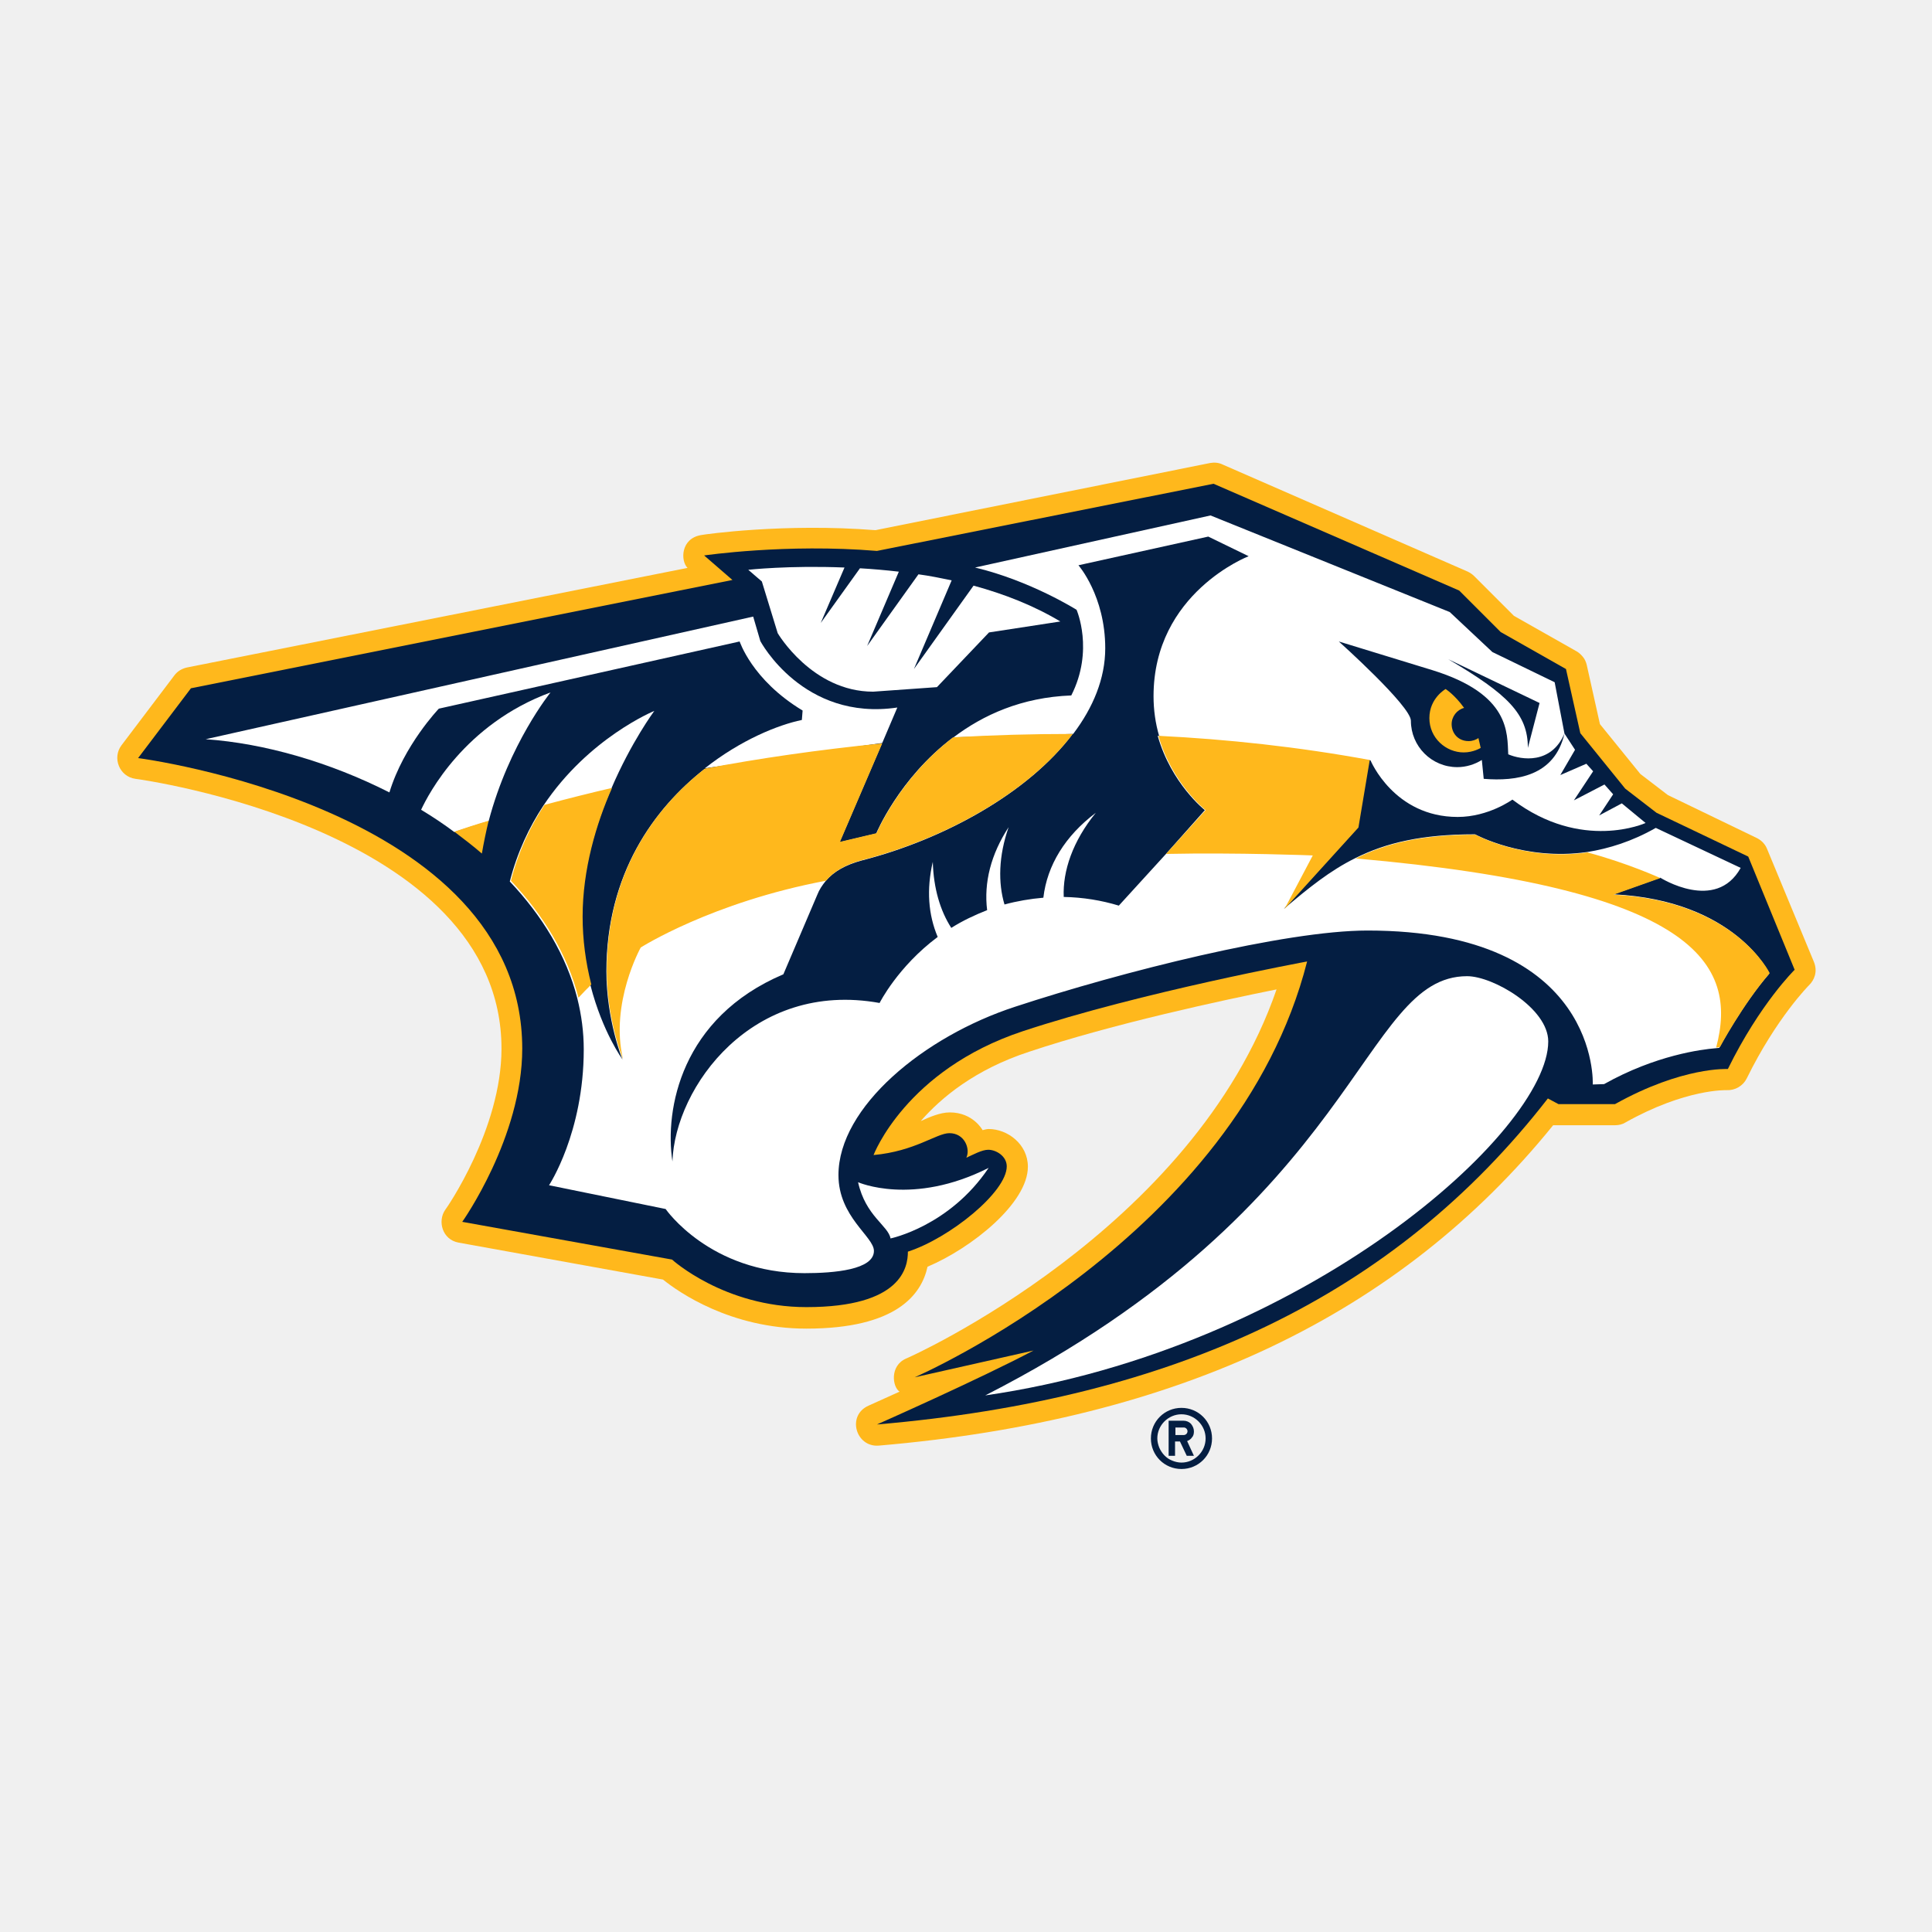
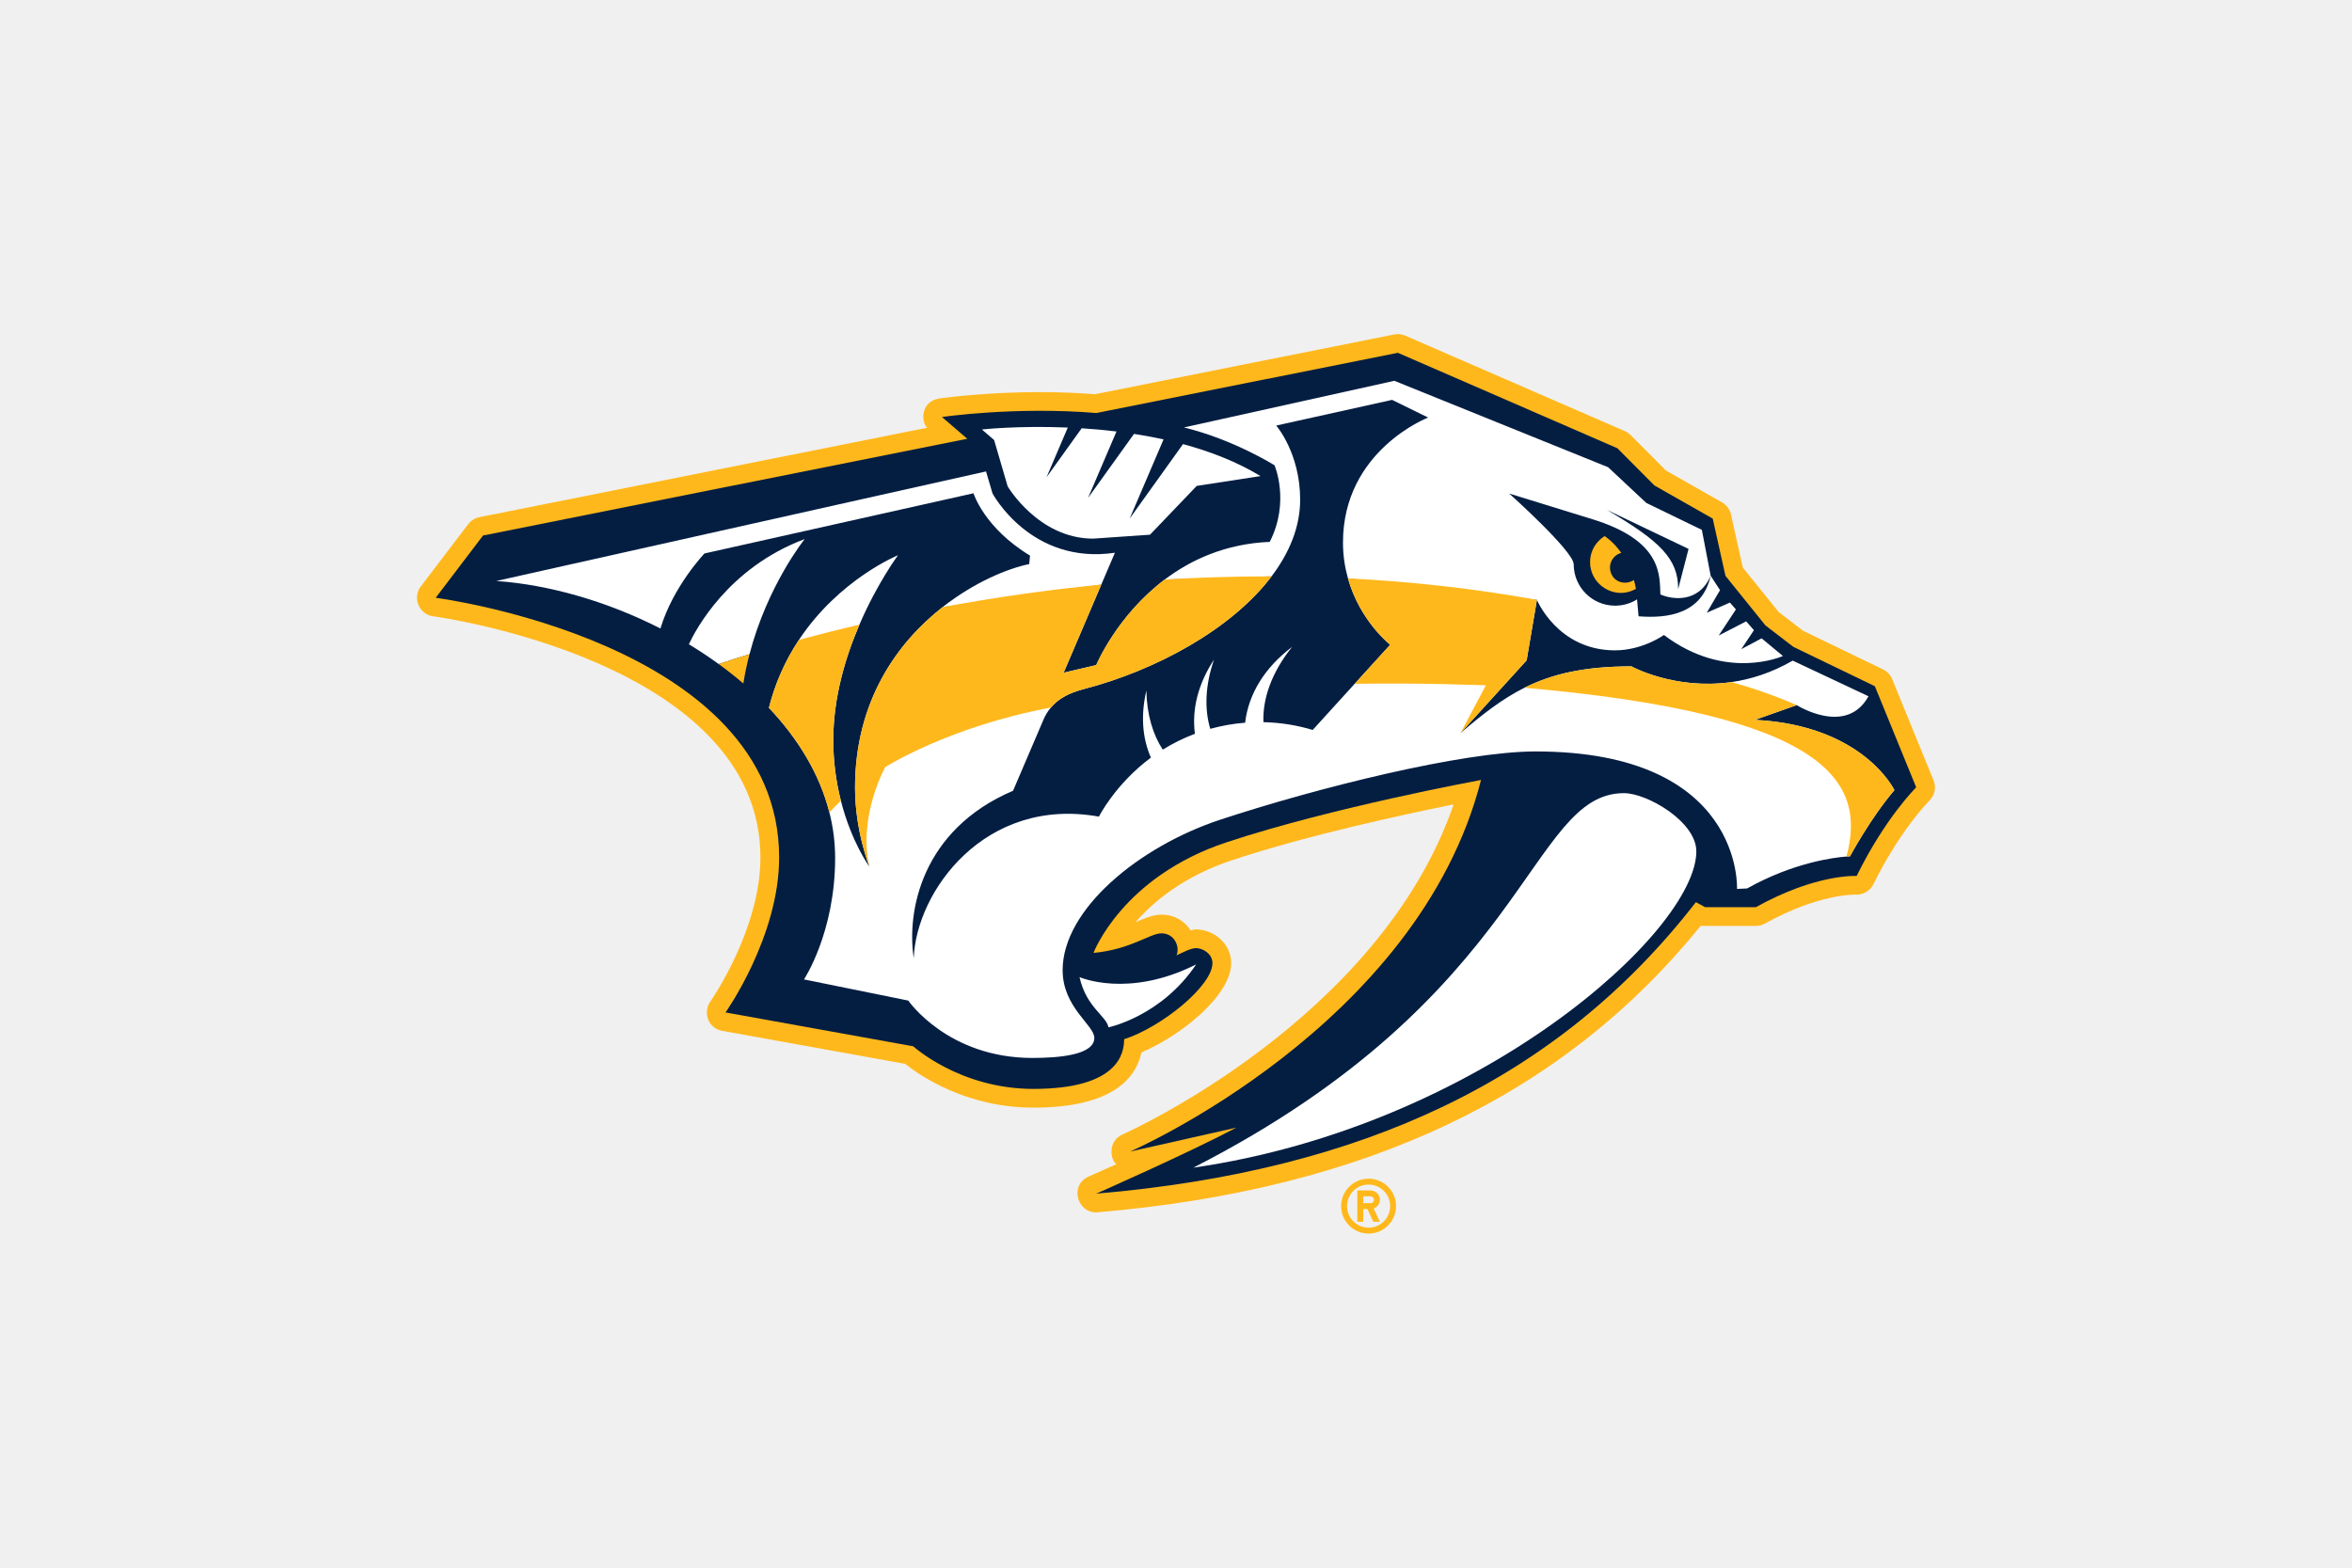
- <svg xmlns="http://www.w3.org/2000/svg" version="1.1" id="Layer_1" x="0px" y="0px" viewBox="0 0 512 512" style="enable-background:new 0 0 512 512;" xml:space="preserve">
-   <style type="text/css">
- 	.st0{fill:#041E42;}
- 	.st1{fill:#FFB81C;}
- 	.st2{fill:#FFFFFF;}
- </style>
-   <g>
-     <path class="st0" d="M313.1,373.1c-4.5,0-8.1,3.6-8.1,8.1c0,4.5,3.6,8.1,8.1,8.1c4.5,0,8.1-3.6,8.1-8.1   C321.2,376.7,317.6,373.1,313.1,373.1L313.1,373.1z M313.1,387.6c-0.8,0-1.7-0.2-2.4-0.5c-1.6-0.6-2.8-1.9-3.5-3.5   c-0.3-0.8-0.5-1.6-0.5-2.4c0-3.5,2.9-6.4,6.4-6.4c3.5,0,6.4,2.9,6.4,6.4C319.5,384.7,316.6,387.6,313.1,387.6L313.1,387.6z    M316.4,379.3c0-0.7-0.3-1.4-0.8-2c-0.5-0.5-1.2-0.8-2-0.8h-3.9v9.3h1.7v-3.8h1.3l1.8,3.8h1.9l-1.8-3.9c0.5-0.2,1-0.5,1.3-1   C316.3,380.5,316.4,379.9,316.4,379.3L316.4,379.3z M313.7,380.3h-2.2v-2h2.2c0.6,0,1,0.5,1,1C314.7,379.9,314.2,380.3,313.7,380.3   L313.7,380.3z" />
-     <path class="st1" d="M468.3,225c-0.5-1.3-1.5-2.3-2.7-2.9l-23.6-11.4l-7.3-5.6L424,191.9l-3.5-15.7c-0.2-0.8-0.5-1.5-1-2.1   c-0.5-0.6-1-1.1-1.7-1.5l-16.6-9.4l-10.5-10.5c-0.5-0.5-1.1-0.9-1.7-1.2L324,123.1c-1-0.5-2.2-0.6-3.3-0.4L232,140.5   c-24.1-1.9-45.3,1.1-46.2,1.3c-5.4,0.9-5.5,6.8-3.6,8.7L49.5,176.9c-1.3,0.3-2.5,1-3.3,2.1l-14,18.5c-2.5,3.3-0.6,8.3,3.7,8.9   c1,0.1,97,13.3,97,71.5c0,21.4-14.7,42.5-14.9,42.7c-2.1,3-0.8,7.9,3.5,8.7l54.2,9.8c4.1,3.3,17.9,13,38,13   c23.8,0,30.5-9,32.1-16.4c11.8-5,26.6-16.9,26.6-26.5c0-6-5.4-10-10.4-10c-0.6,0-1.1,0.2-1.6,0.3c0,0-2.5-4.7-8.7-4.7   c-2.6,0-5.5,1.3-7.7,2.3c5.4-6.2,14.4-13.7,28.8-18.4c22.2-7.4,51.1-13.6,65.5-16.5c-22,63.9-97.3,97.5-98.1,97.8   c-4.5,1.9-3.7,7.6-1.8,8.8l-8.2,3.7c-5.9,2.6-3.4,11.1,2.7,10.6c79.5-6.8,138-34.6,178.7-84.9h16.4c0.9,0,1.9-0.2,2.7-0.7   c16-9,26.8-8.6,26.9-8.6c2.2,0.1,4.3-1.1,5.3-3.1c7.9-16.1,16.5-24.7,16.6-24.8c1.2-1.2,2.3-3.4,1.2-6.1L468.3,225L468.3,225   L468.3,225z" />
-     <path class="st0" d="M439,215.4l-8.3-6.4l-11.9-14.7l-3.8-17l-17.3-9.8l-11-11l-65.1-28.3L232.4,146c-24.1-2-45.8,1.2-45.8,1.2   l7.5,6.5L50.6,182.4l-14,18.5c0,0,101.8,13.1,101.8,77c0,23.5-15.9,45.9-15.9,45.9l55.6,10c0,0,13.8,12.6,35.6,12.6   c25.3,0,26.9-10.6,26.9-14.7c11.1-3.6,26.2-15.8,26.2-22.6c0-2.7-2.8-4.4-4.9-4.4c-1.7,0-4,1.3-5.8,2.1c1.1-2.4-0.5-6.5-4.5-6.5   c-3.4,0-9.1,4.8-20.1,5.8c0,0,8.5-22.5,39.5-32.8c31.4-10.4,75.4-18.5,75.4-18.5C327.8,328,242.4,365,242.4,365l31.5-7.1   c-14.6,7.7-41.5,19.6-41.5,19.6c79.4-6.8,137.2-34.1,177.8-86.4l2.8,1.5h15c17.9-10,29.9-9.3,29.9-9.3   c8.5-17.3,17.7-26.3,17.7-26.3l-12.3-30L439,215.4L439,215.4z" />
-     <path class="st2" d="M111.6,214.6c3,1.8,6,3.8,8.8,5.9c3-1,6.1-2,9.1-2.9c5.4-20.5,16.4-34.1,16.4-34.1   C123.1,191.9,113.5,210.5,111.6,214.6z M206.1,167.8c0,0,9.1,15.5,25.3,15.5l16.9-1.2l13.8-14.5l18.9-2.9c-7-4.2-14.9-7.3-23-9.5   l-15.8,22.1l10-23.5c-2.9-0.6-5.8-1.2-8.8-1.6l-13.6,19l8.4-19.7c-3.4-0.4-6.9-0.7-10.3-0.9l-10.4,14.5l6.3-14.7   c-14.7-0.6-25.5,0.6-25.5,0.6l3.6,3.1L206.1,167.8L206.1,167.8z M227.4,313.3c2,9,8,11.5,8.6,14.9c0,0,15.6-3.2,26-18.7   C241.8,319.7,227.4,313.3,227.4,313.3L227.4,313.3z M410.3,276c0-8.8-14.6-17.3-21.5-17.3c-28.3,0-27.9,60.1-127.7,111.1   C346.1,357.5,410.3,299.7,410.3,276z" />
-     <path class="st2" d="M212.7,188.3l-0.2,2.5c-6.3,1.3-16.2,5.3-25.7,12.8l47-6.7l4-9.4c-25,3.7-36.3-17.6-36.3-17.6l-1.9-6.5   L54.5,195.9c15.7,1.1,32.9,6.1,48.7,14.1c3.8-12.5,13.1-22.2,13.1-22.2l79.7-17.8C196,169.8,199.1,180.1,212.7,188.3L212.7,188.3z" />
-     <path class="st2" d="M427.6,237l12.4-4.4c0,0,14.7,9.3,21.3-2.6l-22.5-10.6c-6.3,3.6-12.5,5.5-18.2,6.4v0   c-16.8,2.4-29.7-4.7-29.7-4.7c-14,0-23.5,2.2-31.7,6.3h0c-6.7,3.3-12.4,7.9-19,13.5l19.6-21.6l3-17.9l-56-6.4   c3.6,12.7,12.5,19.7,12.5,19.7L309,226.3L296.5,240c-4.6-1.4-9.5-2.2-14.6-2.3c-0.3-6.9,2.4-14.8,8.5-22.3   c-8.1,6.1-12.9,13.9-13.9,22.5c-3.5,0.3-7,0.9-10.3,1.8c-1.7-5.7-1.6-12.8,1.1-20.5c-4.7,7.2-6.6,14.7-5.7,22   c-3.3,1.3-6.5,2.8-9.5,4.7c-2.9-4.5-4.7-10.4-4.9-17.5c-1.7,7.3-1.2,14,1.3,19.9c-10.6,7.9-15.4,17.5-15.4,17.5   c-33.7-6.1-54.2,22.2-54.9,42c-2.1-13.8,2.3-38.1,29.4-49.6l9-21.1c0.5-1.3,1.3-2.5,2.2-3.6l0,0c2.1-2.5,5.2-4.3,9.7-5.5   c21.8-5.6,44-17.9,55.7-33.4l-31.7,0.9c-14.3,10.8-20.3,25.4-20.3,25.4l-9.7,2.3l11.2-26.1l-47,6.7c-13.4,10.5-26,27.8-26,53.6   c0,12.8,4.2,23.4,4.3,23.4l0,0c0,0-5.3-7.2-8.5-19.6l0,0c-1.5-5.9-2.3-11.9-2.3-18c0-12.7,3.6-24.7,7.8-34.2v0   c5.3-12.4,11.4-20.6,11.4-20.6s-17.4,7.1-29.4,25.1l0,0c-3.7,5.6-6.9,12.3-8.9,20.1c8.6,9.1,15,19.6,17.9,31   c1.1,4.4,1.7,8.9,1.7,13.5c0,22.1-9.2,36-9.2,36l30.9,6.3c0,0,11.7,17,36.8,17c7.9,0,18.4-0.9,18.4-5.9c0-3.8-9.4-9-9.4-20.1   c0-18,22.6-36.7,46.8-44.6c28.3-9.3,71.6-20.2,93.4-20.2c61.7,0,59.7,40.8,59.7,40.8l3-0.1c13.7-7.7,25.9-9.2,29.5-9.5   c0.3,0,0.7-0.1,1-0.1c0,0,6.1-11.4,13.2-19.6C469,257.9,459.8,238.6,427.6,237L427.6,237z" />
-     <path class="st2" d="M252.7,195.4l31.7-0.9c5.3-7,8.5-14.7,8.5-22.7c0-13.9-7.1-22-7.1-22l34.4-7.6l10.7,5.2   c0,0-25.2,9.7-25.2,37.1c0,3.6,0.5,7.2,1.5,10.6l56,6.4c0,0,6.2,15,23.1,15c8.2,0,14.5-4.6,14.5-4.6c18.4,13.9,35.3,6.2,35.3,6.2   l-6.3-5.2l-6,3.2l3.7-5.6l-2.3-2.6l-8.1,4.2l5.1-7.7l-1.8-2l-6.9,3l3.9-6.7l-2.8-4.3c-2.6,11.3-12.7,12.7-21.4,12l-0.5-5   c-1.9,1.2-4.2,1.9-6.5,1.9c-6.8,0-12.3-5.5-12.3-12.3c0-3.9-19.1-21-19.1-21l24.8,7.6c20.7,6.4,19.8,16.7,20.1,22.3   c3.5,1.5,11.4,2.7,14.9-5.5l-2.6-13.6l-16.5-8l-11.3-10.6l-63.4-25.6l-62.4,13.8c14.7,3.5,26.9,11.2,26.9,11.2s4.7,10.7-1.4,22.7   C270.7,184.8,260.5,189.5,252.7,195.4L252.7,195.4z M408,186.3l-3.1,11.9c0-9-5.3-14.2-21.1-23.5L408,186.3L408,186.3z" />
-     <path class="st1" d="M440,232.7c0,0-8.5-3.9-19.3-6.8c-16.8,2.4-29.7-4.7-29.7-4.7c-14,0-23.5,2.2-31.7,6.3   c90.1,7.9,101.4,27.9,95.5,50.1c0.3,0,0.7-0.1,1-0.1c0,0,6.1-11.4,13.2-19.6c0,0-9.2-19.2-41.4-20.8L440,232.7L440,232.7L440,232.7   z M162.2,208.8c-6,1.4-12,2.9-17.9,4.5c-3.7,5.6-6.9,12.3-8.9,20.1c8.6,9.1,15,19.6,17.9,31c1.1-1.2,2.2-2.3,3.4-3.5   c-1.5-5.9-2.3-11.9-2.3-18C154.4,230.4,158,218.3,162.2,208.8L162.2,208.8z M363,201.4c-19.1-3.5-37.8-5.5-56-6.4   c3.6,12.7,12.5,19.7,12.5,19.7L309,226.3c19-0.4,38.9,0.4,38.9,0.4l-7.5,14.2l19.6-21.6L363,201.4L363,201.4z M232.3,220.8   l-9.7,2.3l11.2-26.1c-17,1.7-32.8,4-47,6.7c-13.4,10.5-26,27.8-26,53.6c0,12.9,4.3,23.4,4.3,23.4c-3.5-14.9,4.7-29.6,4.7-29.6   s18.8-12,49.1-17.7c2.1-2.5,5.2-4.3,9.7-5.5c21.8-5.6,44-17.9,55.7-33.4c-10.9,0-21.4,0.3-31.7,0.9   C238.4,206.2,232.3,220.8,232.3,220.8L232.3,220.8z M127.7,226.2c0.5-2.9,1.1-5.8,1.8-8.7c-3.1,0.9-6.1,1.9-9.1,2.9   C122.9,222.3,125.4,224.2,127.7,226.2z M387.9,199.4c2.6,0,4.5-1.2,4.5-1.2c-0.2-0.9-0.4-1.7-0.6-2.6c-0.6,0.4-1.5,0.8-2.6,0.8   c-2.8,0-4.5-2.1-4.5-4.5c0-2,1.4-3.8,3.3-4.3c-2.5-3.5-4.9-5-4.9-5s-4.3,2.4-4.3,7.7C378.8,195.6,383.2,199.4,387.9,199.4z" />
-   </g>
+ <svg xmlns="http://www.w3.org/2000/svg" viewBox="0 0 960 640">
+   <path fill="#ffb81c" d="M558.609 481.192c-6.187 0-11.21 5.014-11.21 11.204 0 6.185 5.023 11.207 11.21 11.207s11.2-5.022 11.2-11.206c0-6.191-5.014-11.205-11.2-11.205m0 20.006a8.79 8.79 0 0 1-8.133-5.432 8.8 8.8 0 0 1-.668-3.369 8.79 8.79 0 0 1 8.8-8.795c4.864 0 8.8 3.932 8.8 8.795s-3.936 8.801-8.8 8.801m4.604-11.399a3.8 3.8 0 0 0-1.115-2.685 3.8 3.8 0 0 0-2.687-1.111h-5.4v12.791h2.4v-5.195h1.723l2.425 5.195h2.654l-2.531-5.417a3.8 3.8 0 0 0 2.53-3.578m-3.802 1.399h-3v-2.799h3c.77 0 1.402.627 1.402 1.401a1.403 1.403 0 0 1-1.402 1.398m212.912-213.941a7.62 7.62 0 0 0-3.752-3.985l-32.561-15.727-10.043-7.72-14.625-18.142-4.816-21.628a7.63 7.63 0 0 0-3.681-4.981l-22.882-13.003-14.393-14.459a7.6 7.6 0 0 0-2.371-1.616l-89.6-38.964a7.66 7.66 0 0 0-4.537-.49L446.96 160.93c-33.243-2.595-62.376 1.576-63.608 1.75-7.492 1.246-7.531 9.338-4.927 11.938l-182.757 36.513a7.63 7.63 0 0 0-4.575 2.86l-19.341 25.426c-3.436 4.52-.847 11.421 5.1 12.195 1.339.175 133.525 18.273 133.525 98.457 0 29.524-20.265 58.555-20.473 58.847-2.93 4.155-1.15 10.832 4.878 11.922l74.665 13.48c5.657 4.522 24.657 17.87 52.303 17.87 32.737 0 42.005-12.383 44.13-22.533 16.23-6.907 36.633-23.271 36.633-36.481 0-8.222-7.398-13.746-14.312-13.746-.785 0-1.494.285-2.246.411 0 0-3.487-6.447-11.918-6.447-3.603 0-7.522 1.806-10.577 3.105 7.484-8.595 19.853-18.848 39.637-25.394 30.515-10.122 70.293-18.697 90.218-22.709-30.288 88.016-134.01 134.248-135.101 134.72-6.173 2.684-5.057 10.503-2.515 12.127l-11.345 5.075c-8.063 3.555-4.63 15.301 3.727 14.592 109.469-9.308 189.974-47.631 246.036-116.904h22.552a7.8 7.8 0 0 0 3.726-.956c22.056-12.327 36.868-11.822 37.012-11.812 3.036.129 5.92-1.537 7.253-4.25 10.93-22.221 22.703-33.997 22.815-34.102 1.627-1.635 3.197-4.7 1.719-8.337l-16.872-41.289z" />
+   <path fill="#041e42" d="m731.977 264.077-11.384-8.752-16.321-20.237-5.2-23.375-23.79-13.52-15.115-15.192-89.61-38.972-123.06 24.577c-33.244-2.746-63.033 1.632-63.033 1.632l10.345 8.898-197.642 39.478-19.337 25.428s140.184 18.084 140.184 106.027c0 32.424-21.878 63.253-21.878 63.253l76.616 13.824s19.058 17.395 48.998 17.395c34.834 0 37.075-14.596 37.075-20.282 15.314-4.948 36.057-21.777 36.057-31.085 0-3.731-3.883-6.107-6.677-6.107-2.317 0-5.45 1.833-8 2.932 1.458-3.25-.632-8.97-6.17-8.97-4.638 0-12.488 6.578-27.71 7.992 0 0 11.648-31.027 54.369-45.177C543.86 329.546 604.5 318.421 604.5 318.421 578.815 419.132 461.26 470.12 461.26 470.12l43.377-9.765c-20.106 10.615-57.206 26.948-57.206 26.948 109.345-9.307 188.92-46.944 244.766-118.997l3.8 2.055h20.675c24.68-13.76 41.147-12.754 41.147-12.754 11.728-23.856 24.302-36.172 24.302-36.172l-16.866-41.287z" />
+   <path fill="#fff" d="M281.176 263.025a173 173 0 0 1 12.167 8.072 537 537 0 0 1 12.573-4.025c7.387-28.251 22.523-46.992 22.523-46.992-31.37 11.725-44.668 37.331-47.263 42.945m130.113-64.475s12.54 21.342 34.887 21.342l23.213-1.602 19.068-19.925 26.04-4.006c-9.65-5.849-20.536-10.06-31.637-13.054l-21.771 30.405 13.836-32.338a201 201 0 0 0-12.062-2.238l-18.76 26.141 11.608-27.125a245 245 0 0 0-14.213-1.308l-14.35 20.004 8.683-20.3c-20.26-.851-35.052.789-35.052.789l4.985 4.302zm29.334 200.342c2.74 12.382 11.018 15.881 11.812 20.512 0 0 21.512-4.424 35.795-25.685-27.821 14-47.607 5.173-47.607 5.173m251.759-51.328c0-12.13-20.075-23.763-29.533-23.763-38.964 0-38.43 82.767-175.795 152.896 116.99-16.903 205.328-96.48 205.328-129.133" />
+   <path fill="#fff" d="m420.419 226.817-.328 3.467c-8.696 1.759-22.336 7.353-35.352 17.564l64.769-9.193 5.553-12.998c-34.441 5.054-49.964-24.251-49.964-24.251l-2.636-8.946-199.892 44.728c21.566 1.491 45.343 8.352 67.002 19.395 5.165-17.254 17.974-30.634 17.974-30.634l109.8-24.573s4.346 14.118 23.074 25.441" />
+   <path fill="#fff" d="m716.27 293.883 17.087-6.02s20.242 12.813 29.292-3.614l-30.926-14.555c-8.653 5.008-17.141 7.631-24.995 8.76v.003c-23.192 3.328-40.848-6.413-40.848-6.413-19.231 0-32.362 3.093-43.632 8.717h-.003c-9.186 4.586-17.135 10.855-26.134 18.522l27.01-29.714 4.192-24.684-77.125-8.771c4.934 17.522 17.236 27.097 17.236 27.097l-14.514 15.962-17.11 18.823c-6.381-1.932-13.12-3.015-20.103-3.175-.41-9.519 3.328-20.351 11.705-30.744-11.09 8.361-17.786 19.084-19.186 30.967a75 75 0 0 0-14.224 2.497c-2.401-7.914-2.136-17.662 1.518-28.259-6.458 9.847-9.118 20.279-7.785 30.281a75.3 75.3 0 0 0-13.128 6.468c-4.037-6.144-6.508-14.339-6.692-24.108-2.332 10.008-1.685 19.344 1.849 27.369-14.625 10.898-21.216 24.094-21.216 24.094-46.466-8.374-74.591 30.503-75.58 57.787-2.946-18.932 3.11-52.415 40.53-68.349l12.42-29.029a19.3 19.3 0 0 1 3.009-4.927l.007-.002c2.922-3.493 7.182-5.933 13.346-7.533 29.955-7.777 60.56-24.668 76.732-46.028l-43.601 1.288c-19.628 14.813-27.97 34.932-27.97 34.932l-13.293 3.109 15.373-35.979-64.77 9.194c-18.501 14.506-35.748 38.334-35.748 73.743 0 17.684 5.846 32.16 5.89 32.271l.002.005s-7.333-9.97-11.664-26.956l-.001.002a100 100 0 0 1-3.11-24.79c0-17.425 5.02-33.994 10.684-47.141v-.002c7.33-17.016 15.736-28.308 15.736-28.308s-23.97 9.712-40.441 34.56h-.003a89.5 89.5 0 0 0-12.24 27.728c11.875 12.568 20.708 26.97 24.688 42.714a75.5 75.5 0 0 1 2.338 18.607c0 30.421-12.716 49.561-12.716 49.561l42.56 8.634s16.093 23.422 50.65 23.422c10.93 0 25.294-1.21 25.294-8.183 0-5.266-12.934-12.413-12.934-27.669 0-24.76 31.106-50.465 64.484-61.463 39.004-12.848 98.588-27.812 128.563-27.812 85.016 0 82.213 56.125 82.213 56.125l4.125-.191c18.922-10.637 35.675-12.662 40.56-13.034a24 24 0 0 1 1.432-.086s8.39-15.658 18.122-27.014c0 0-12.63-26.485-56.954-28.689" />
+   <path fill="#fff" d="m475.398 236.593 43.6-1.29c7.319-9.665 11.678-20.242 11.678-31.307 0-19.085-9.775-30.262-9.775-30.262l47.302-10.489 14.71 7.218s-34.758 13.354-34.758 51.035c0 5.358.792 10.226 2.033 14.615l77.124 8.771s8.489 20.615 31.874 20.615c11.315 0 19.966-6.271 19.966-6.271 25.35 19.161 48.573 8.584 48.573 8.584l-8.692-7.212-8.301 4.415 5.16-7.743-3.171-3.605-11.211 5.783 7.019-10.645-2.436-2.811-9.464 4.166 5.423-9.236-3.814-5.858c-3.557 15.607-17.475 17.476-29.437 16.535l-.621-6.902a16.83 16.83 0 0 1-8.953 2.565c-9.336 0-16.898-7.566-16.898-16.891 0-5.345-26.335-28.895-26.335-28.895L650.073 212c28.555 8.825 27.309 22.99 27.632 30.673 4.81 2.12 15.64 3.673 20.533-7.607l-3.604-18.754-22.683-11-15.58-14.577-87.258-35.275-85.887 19.052c20.234 4.874 36.983 15.437 36.983 15.437s6.432 14.796-1.946 31.268c-17.997.756-32.117 7.269-42.865 15.376m213.81-12.508-4.241 16.41c0-12.42-7.35-19.545-29.087-32.339z" />
+   <path fill="#ffb81c" d="M733.357 287.862s-11.69-5.318-26.628-9.404c-23.193 3.328-40.85-6.414-40.85-6.414-19.23 0-32.36 3.093-43.631 8.717 124.064 10.908 139.617 38.414 131.418 68.911a25 25 0 0 1 1.438-.086s8.389-15.658 18.12-27.014c0 0-12.628-26.484-56.952-28.688zm-382.563-32.879a729 729 0 0 0-24.708 6.25 89.6 89.6 0 0 0-12.24 27.728c11.875 12.568 20.709 26.971 24.688 42.715a88 88 0 0 1 4.687-4.756 100 100 0 0 1-3.111-24.795c0-17.426 5.02-33.995 10.684-47.142m276.519-10.098c-26.268-4.762-52.113-7.522-77.125-8.771 4.934 17.522 17.236 27.097 17.236 27.097l-14.514 15.962c26.207-.494 53.572.613 53.572.613l-10.371 19.497 27.01-29.714zM447.43 271.526l-13.293 3.109 15.373-35.98a750 750 0 0 0-64.77 9.193c-18.501 14.507-35.748 38.335-35.748 73.744 0 17.753 5.893 32.276 5.893 32.276-4.806-20.562 6.433-40.69 6.433-40.69s25.87-16.526 67.605-24.312c2.922-3.493 7.182-5.933 13.346-7.533 29.955-7.777 60.56-24.668 76.73-46.028a693 693 0 0 0-43.598 1.288c-19.63 14.813-27.971 34.933-27.971 34.933m-144.027 7.504a125 125 0 0 1 2.512-11.958 560 560 0 0 0-12.571 4.021 158 158 0 0 1 10.059 7.937m358.15-36.978c3.554 0 6.179-1.671 6.179-1.671a42 42 0 0 0-.821-3.588c-.867.545-2.103 1.089-3.563 1.089-3.843 0-6.216-2.952-6.216-6.208 0-2.766 1.899-5.268 4.61-5.975-3.397-4.806-6.796-6.834-6.796-6.834s-5.931 3.317-5.931 10.63c0 7.317 6.143 12.557 12.539 12.557" />
</svg>
